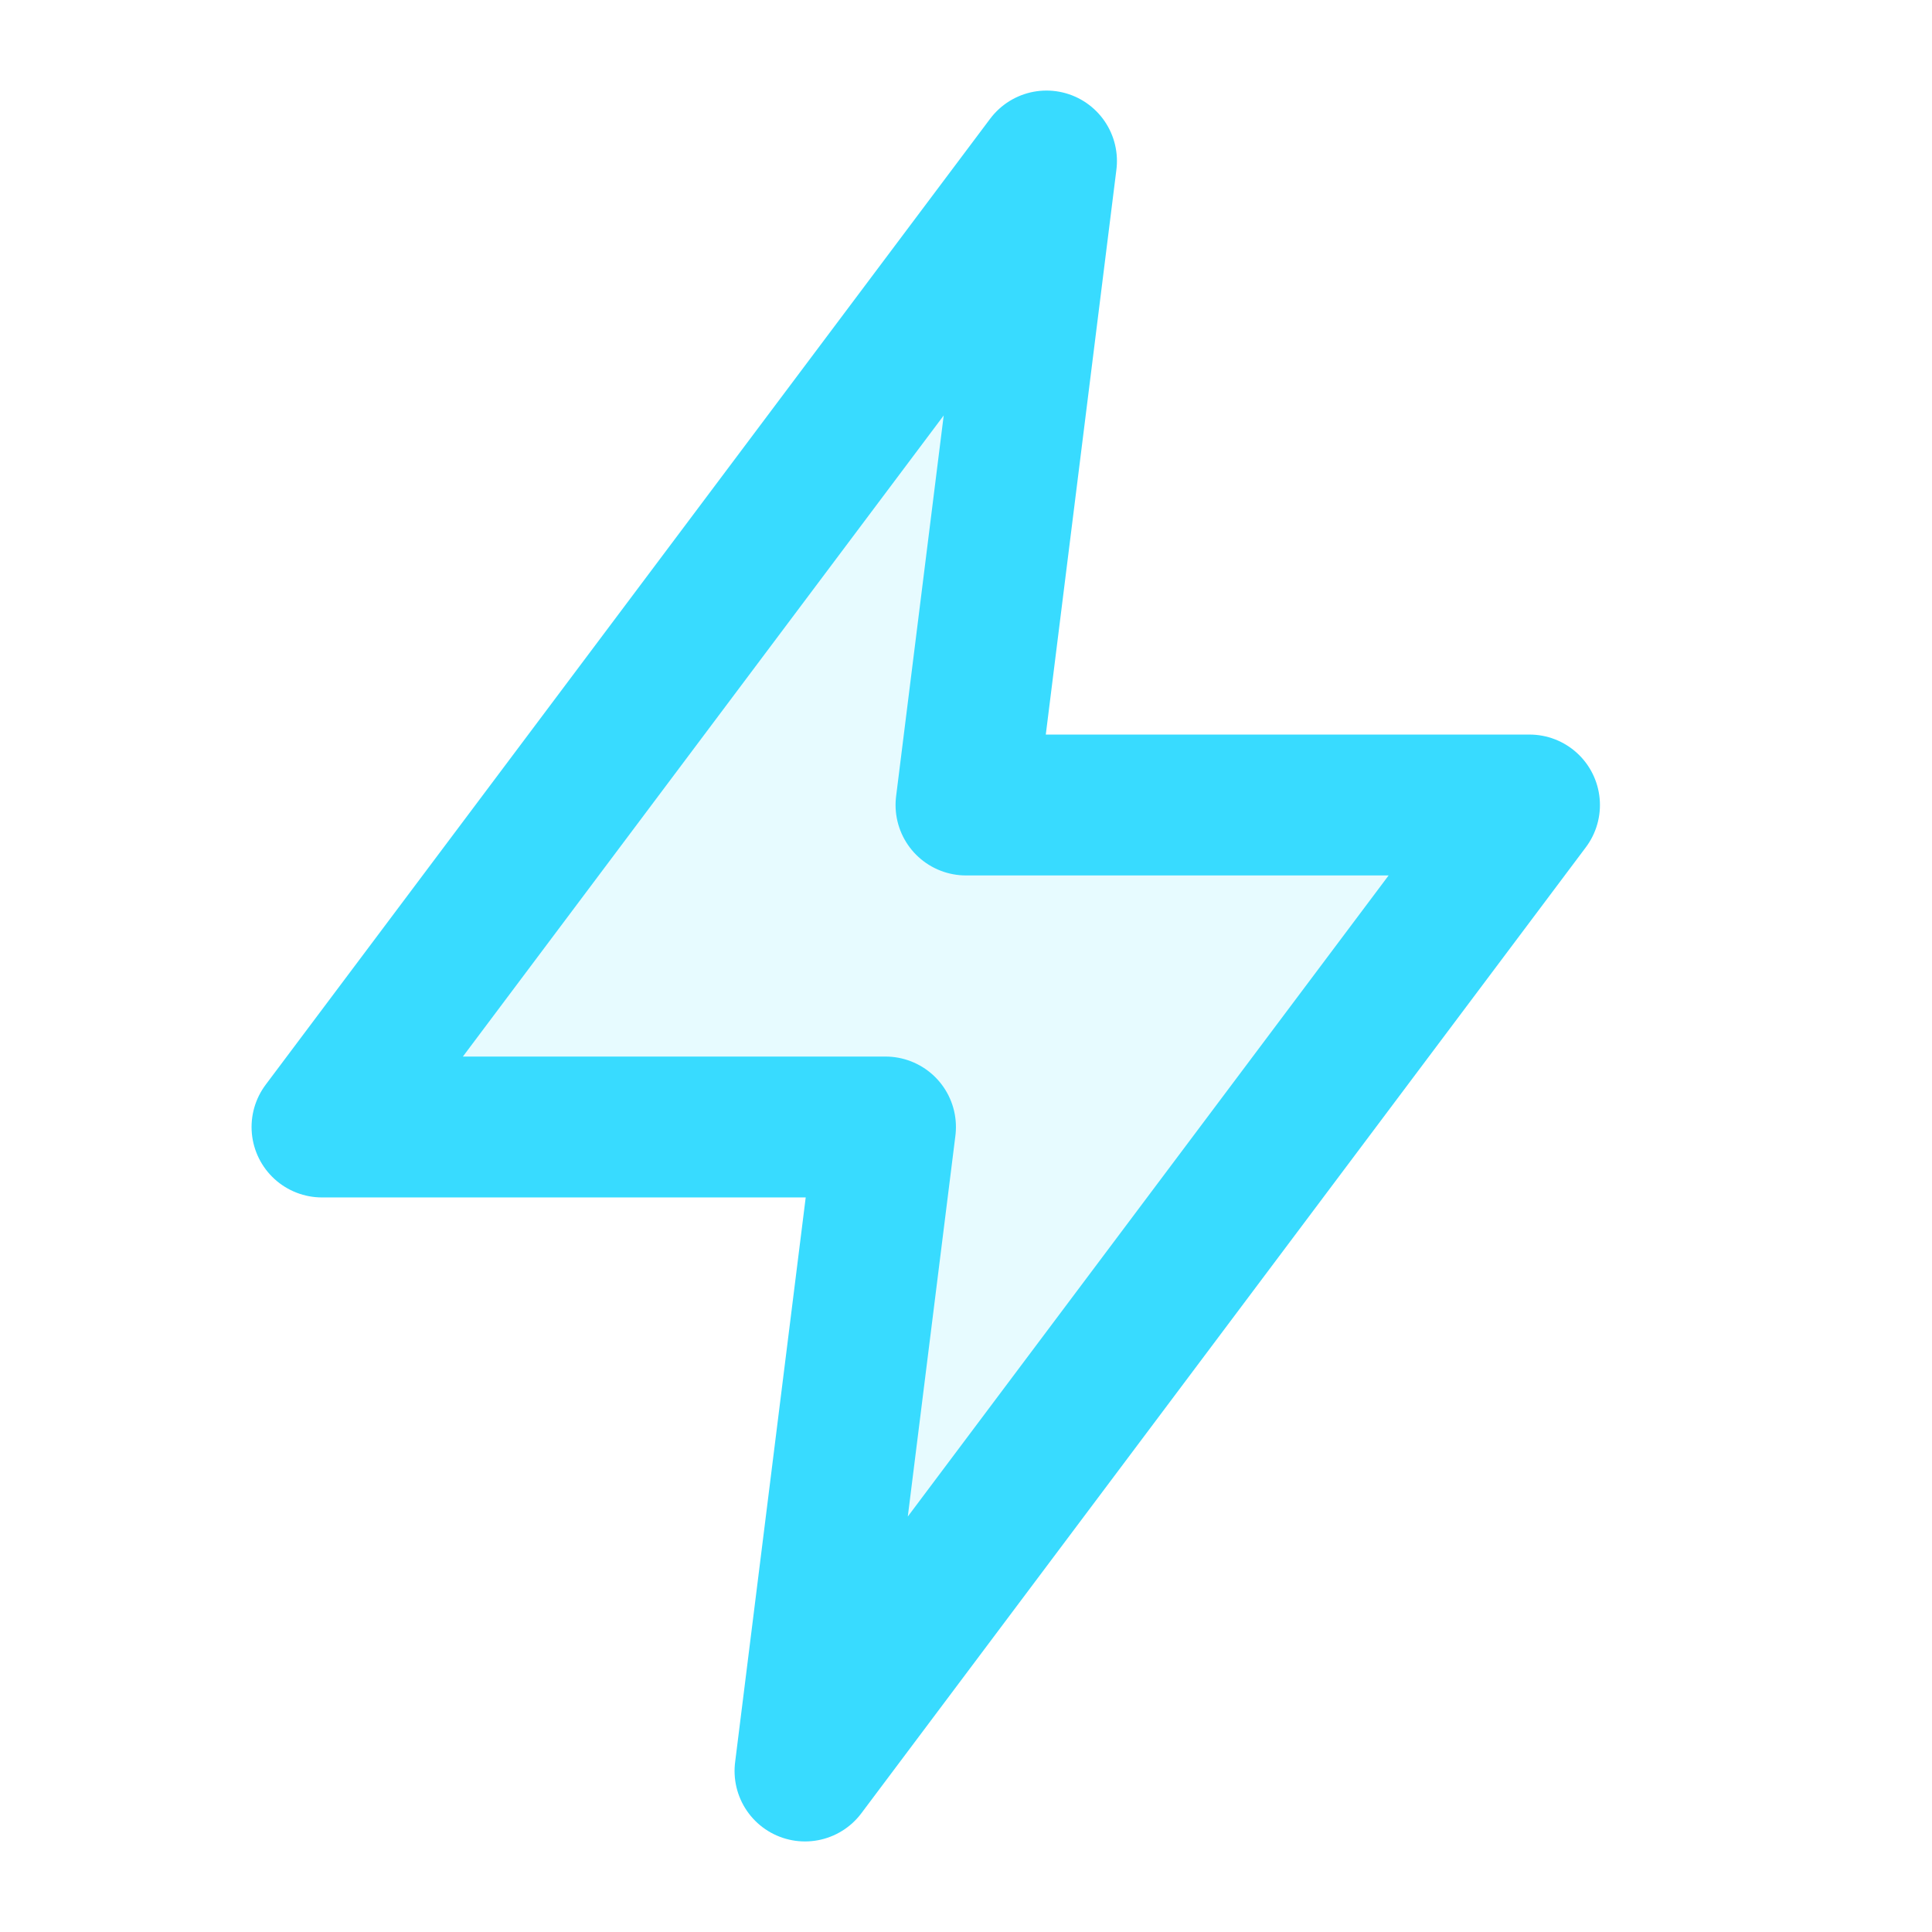
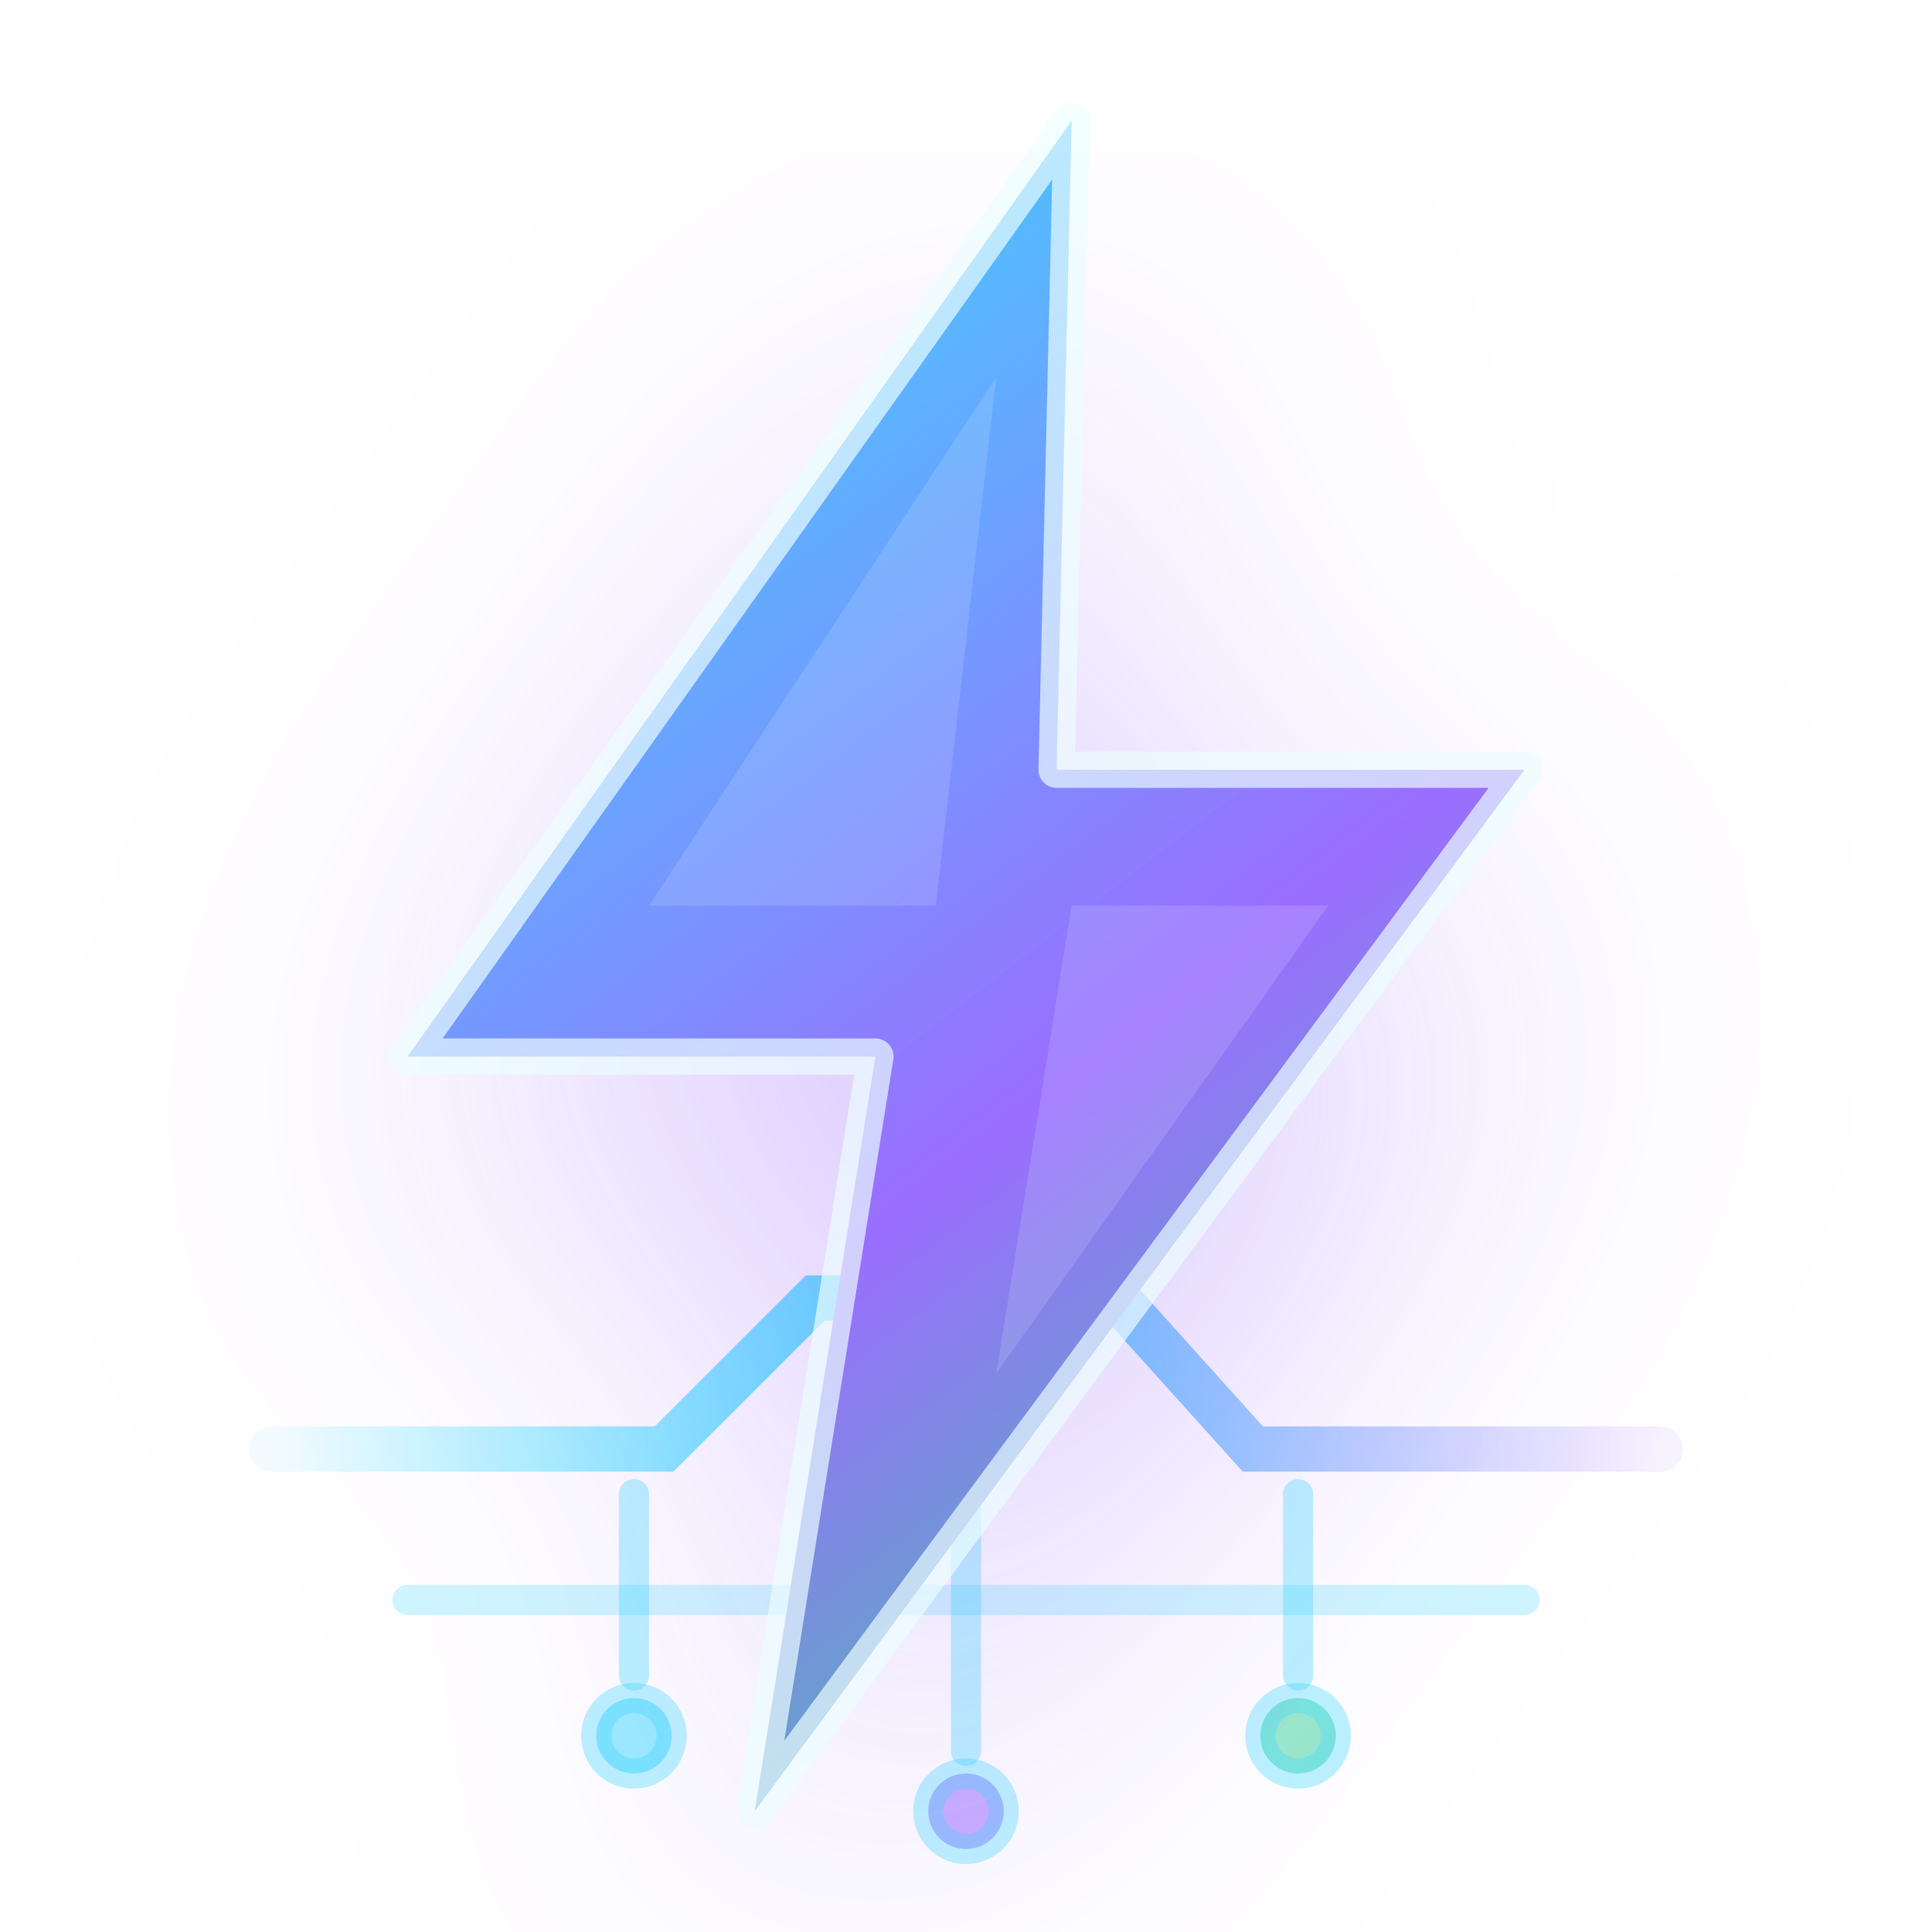
- <svg xmlns="http://www.w3.org/2000/svg" viewBox="0 0 24 24" fill="none" stroke="#38dbff" stroke-width="1.75" stroke-linecap="round" stroke-linejoin="round">
-   <path d="M13 2 4 14h7l-1 8 9-12h-7l1-8z" fill="rgba(56,219,255,0.12)" stroke="#38dbff" />
+ <svg xmlns="http://www.w3.org/2000/svg" viewBox="0 0 128 128" fill="none">
+   <defs>
+     <linearGradient id="bolt-dark-fill" x1="28" y1="18" x2="100" y2="112" gradientUnits="userSpaceOnUse">
+       <stop stop-color="#38dbff" />
+       <stop offset=".58" stop-color="#9b6dff" />
+       <stop offset="1" stop-color="#34d399" />
+     </linearGradient>
+     <linearGradient id="bolt-dark-rail" x1="18" y1="96" x2="110" y2="96" gradientUnits="userSpaceOnUse">
+       <stop stop-color="#38dbff" stop-opacity=".05" />
+       <stop offset=".5" stop-color="#38dbff" />
+       <stop offset="1" stop-color="#9b6dff" stop-opacity=".08" />
+     </linearGradient>
+     <filter id="bolt-dark-glow" x="-30%" y="-30%" width="160%" height="160%" color-interpolation-filters="sRGB">
+       <feDropShadow dx="0" dy="0" stdDeviation="5" flood-color="#38dbff" flood-opacity=".72" />
+       <feDropShadow dx="0" dy="10" stdDeviation="14" flood-color="#9b6dff" flood-opacity=".38" />
+     </filter>
+   </defs>
+   <path d="M18 96h26l10-10h20l9 10h27" stroke="url(#bolt-dark-rail)" stroke-width="3" stroke-linecap="round" />
+   <path d="M27 106h74" stroke="#38dbff" stroke-opacity=".24" stroke-width="2" stroke-linecap="round" />
+   <g stroke="#38dbff" stroke-opacity=".34" stroke-width="2" stroke-linecap="round">
+     <path d="M42 99v12M64 99v17M86 99v12" />
+     <circle cx="42" cy="115" r="2.5" fill="#38dbff" fill-opacity=".5" />
+     <circle cx="64" cy="120" r="2.5" fill="#9b6dff" fill-opacity=".55" />
+     <circle cx="86" cy="115" r="2.5" fill="#34d399" fill-opacity=".5" />
+   </g>
+   <path d="M71 8 27 70h31l-8 50 51-69H70l1-43Z" fill="url(#bolt-dark-fill)" filter="url(#bolt-dark-glow)" />
+   <path d="M71 8 27 70h31l-8 50 51-69H70l1-43Z" stroke="#ecfeff" stroke-opacity=".68" stroke-width="2.4" stroke-linejoin="round" />
+   <path d="M66 25 43 60h28l-5 31 22-31H62l4-35Z" fill="#ecfeff" fill-opacity=".14" />
</svg>
